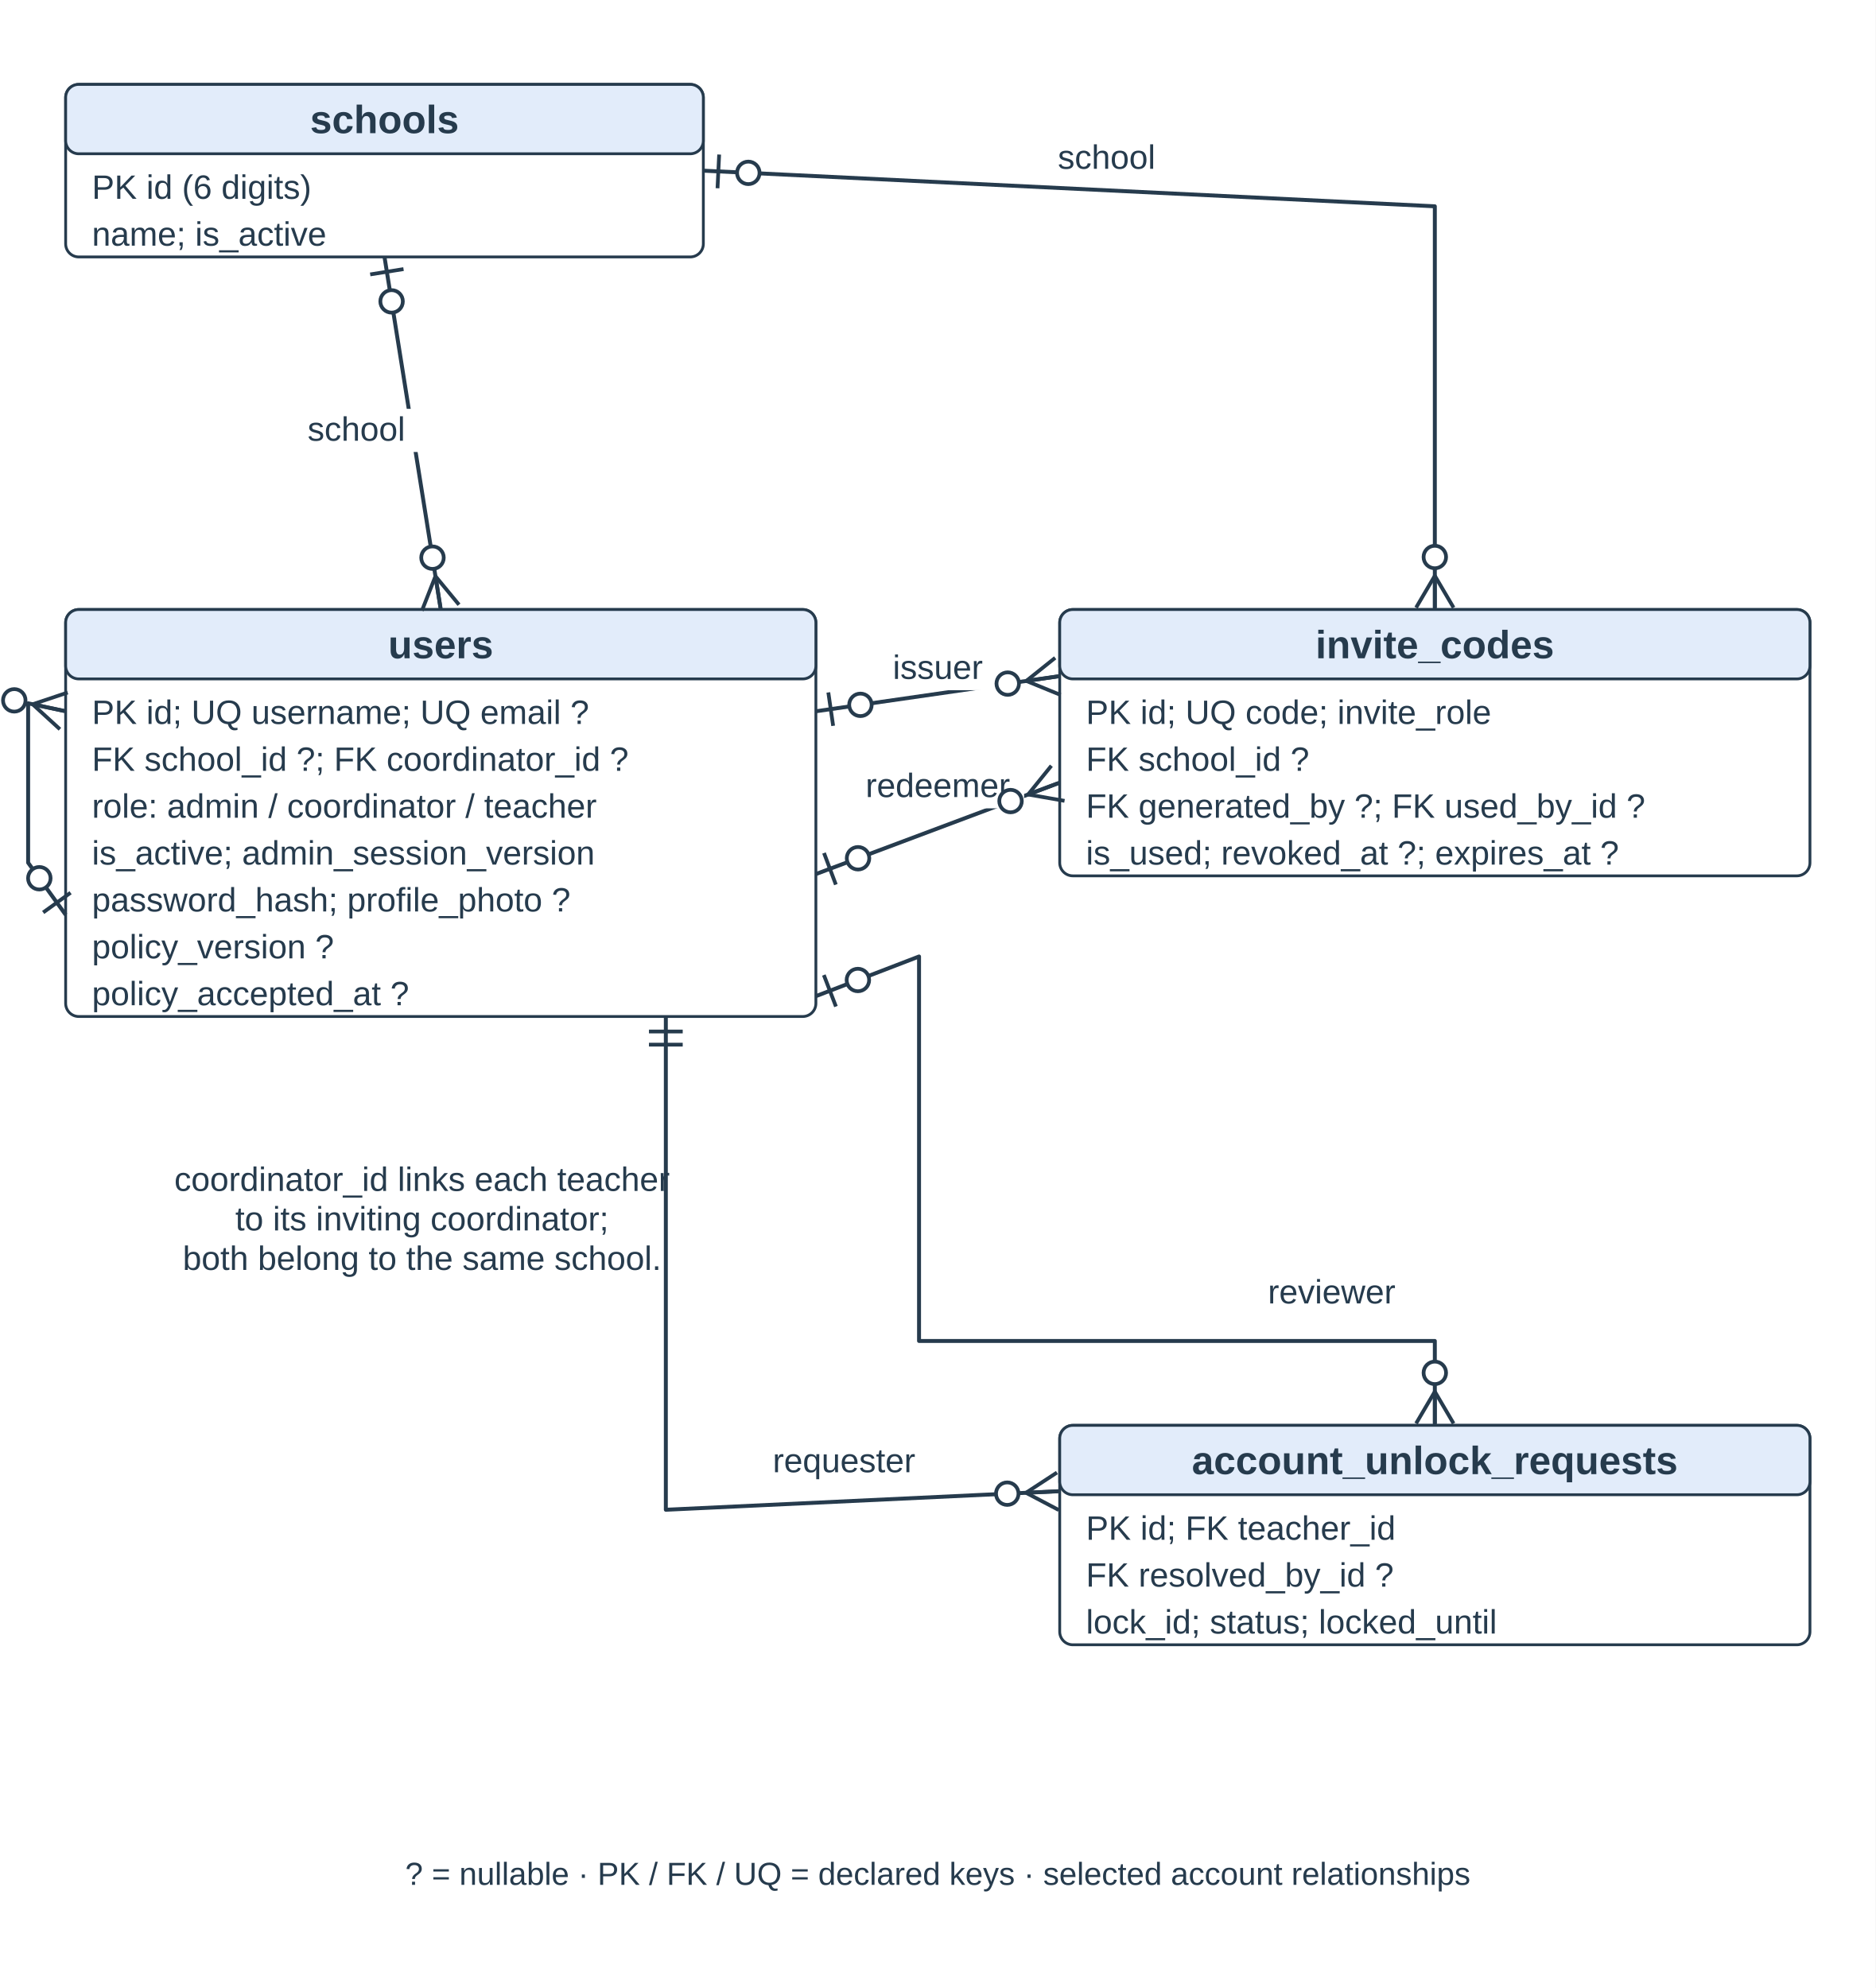
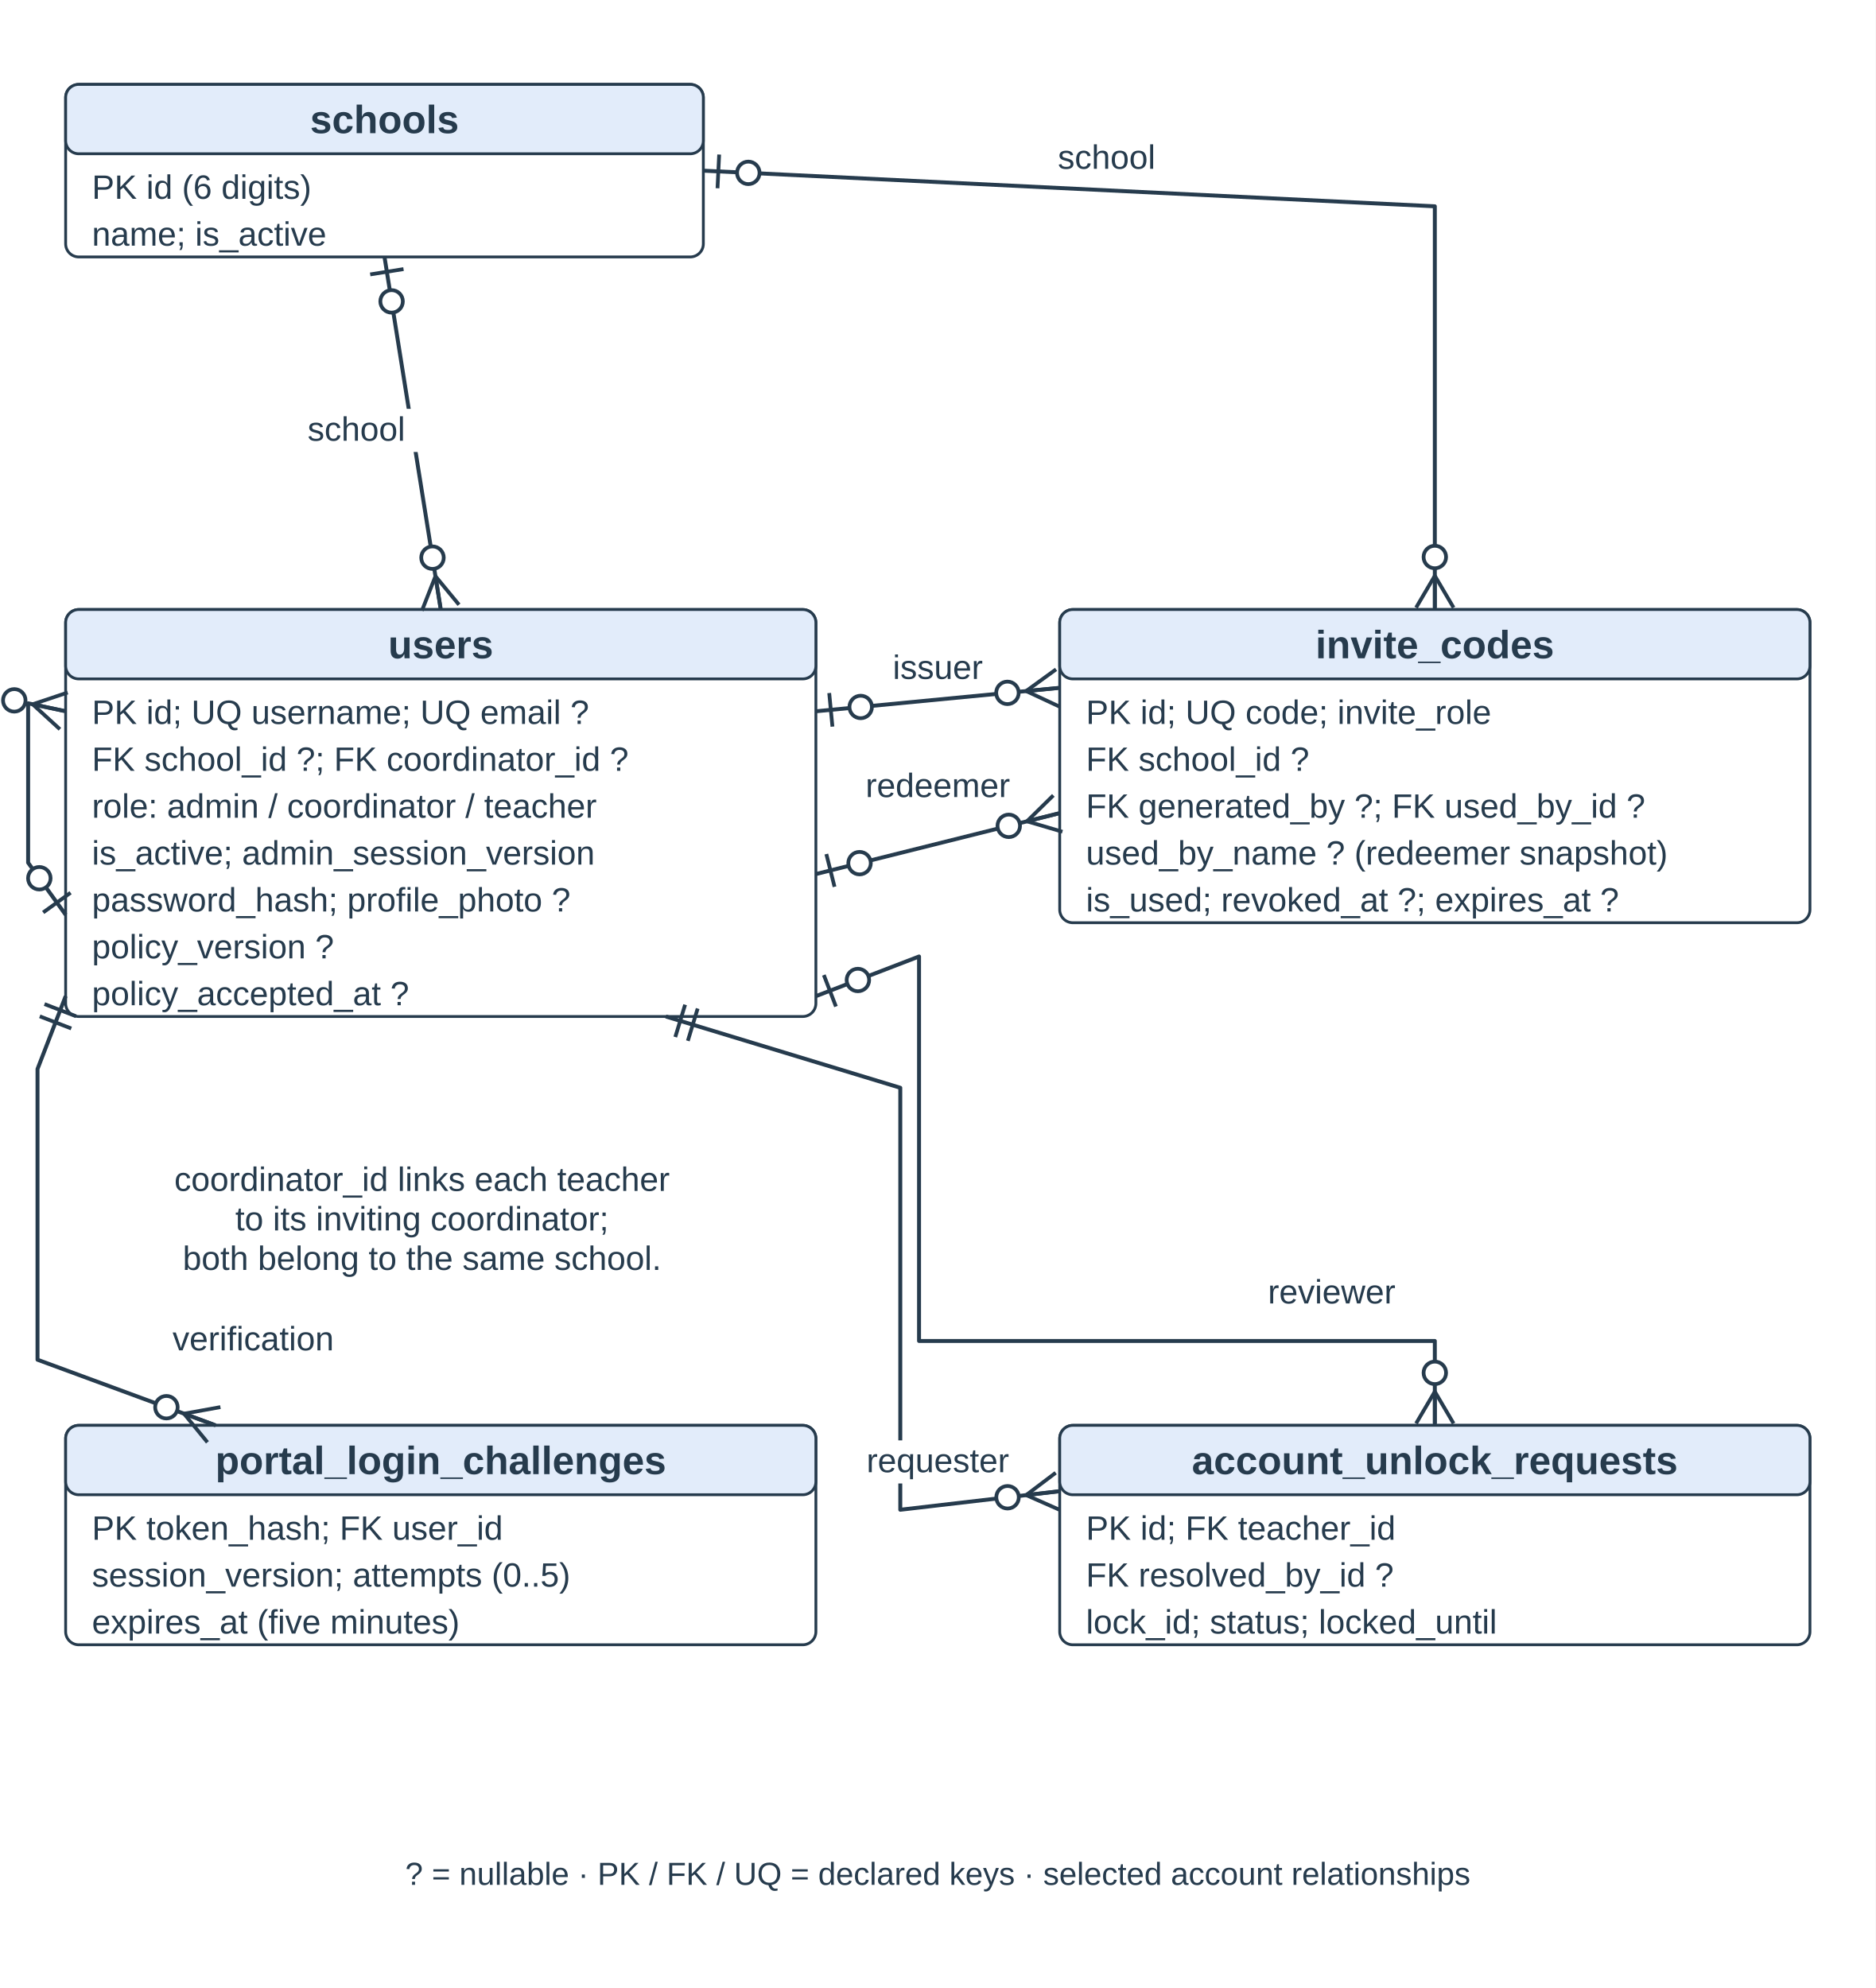
<svg xmlns="http://www.w3.org/2000/svg" width="1000" height="1060" viewBox="0 0 1000 1060">
  <rect width="100%" height="100%" fill="white" />
  <defs>
    <marker id="arrow" viewBox="0 0 12 12" refX="11" refY="6" markerWidth="9" markerHeight="9" orient="auto-start-reverse">
      <path d="M1,1 L11,6 L1,11" fill="none" stroke="#263b4d" stroke-width="1.8" />
    </marker>
  </defs>
  <rect x="35" y="45" width="340" height="92" rx="7" fill="#ffffff" stroke="#263b4d" stroke-width="1.5" />
  <rect x="35" y="45" width="340" height="37" rx="7" fill="#e2ecfa" stroke="#263b4d" stroke-width="1.5" />
  <rect x="35" y="325" width="400" height="217" rx="7" fill="#ffffff" stroke="#263b4d" stroke-width="1.5" />
  <rect x="35" y="325" width="400" height="37" rx="7" fill="#e2ecfa" stroke="#263b4d" stroke-width="1.5" />
-   <rect x="565" y="325" width="400" height="142" rx="7" fill="#ffffff" stroke="#263b4d" stroke-width="1.5" />
+   <rect x="565" y="325" width="400" height="167" rx="7" fill="#ffffff" stroke="#263b4d" stroke-width="1.5" />
  <rect x="565" y="325" width="400" height="37" rx="7" fill="#e2ecfa" stroke="#263b4d" stroke-width="1.5" />
+   <rect x="35" y="760" width="400" height="117" rx="7" fill="#ffffff" stroke="#263b4d" stroke-width="1.5" />
+   <rect x="35" y="760" width="400" height="37" rx="7" fill="#e2ecfa" stroke="#263b4d" stroke-width="1.5" />
  <rect x="565" y="760" width="400" height="117" rx="7" fill="#ffffff" stroke="#263b4d" stroke-width="1.5" />
  <rect x="565" y="760" width="400" height="37" rx="7" fill="#e2ecfa" stroke="#263b4d" stroke-width="1.5" />
  <polyline points="205.0,137 235.0,325" fill="none" stroke="#263b4d" stroke-width="2.1" stroke-linejoin="round" />
  <polyline points="375,91.0 765,110 765.0,325" fill="none" stroke="#263b4d" stroke-width="2.1" stroke-linejoin="round" />
-   <polyline points="435,379.25 565,360.5" fill="none" stroke="#263b4d" stroke-width="2.1" stroke-linejoin="round" />
-   <polyline points="435,466.05 565,417.3" fill="none" stroke="#263b4d" stroke-width="2.1" stroke-linejoin="round" />
+   <polyline points="435,379.25 565,366.75" fill="none" stroke="#263b4d" stroke-width="2.1" stroke-linejoin="round" />
+   <polyline points="435,466.05 565,433.55" fill="none" stroke="#263b4d" stroke-width="2.1" stroke-linejoin="round" />
  <polyline points="35,487.75 15,460 15,375 35,379.25" fill="none" stroke="#263b4d" stroke-width="2.1" stroke-linejoin="round" />
-   <polyline points="355.0,542 355,805 565,795.1" fill="none" stroke="#263b4d" stroke-width="2.1" stroke-linejoin="round" />
+   <polyline points="35,531.15 20,570 20,725 115.0,760" fill="none" stroke="#263b4d" stroke-width="2.1" stroke-linejoin="round" />
+   <polyline points="355.0,542 480,580 480,805 565,795.1" fill="none" stroke="#263b4d" stroke-width="2.1" stroke-linejoin="round" />
  <polyline points="435,531.15 490,510 490,715 765,715 765.0,760" fill="none" stroke="#263b4d" stroke-width="2.1" stroke-linejoin="round" />
  <text x="205.0" y="71.0" text-anchor="middle" font-family="Arial,sans-serif" font-size="21" fill="#263b4d" font-weight="bold">schools</text>
  <text x="49" y="106.0" text-anchor="start" font-family="Arial,sans-serif" font-size="18" fill="#263b4d">PK id (6 digits)</text>
  <text x="49" y="131.0" text-anchor="start" font-family="Arial,sans-serif" font-size="18" fill="#263b4d">name; is_active</text>
  <text x="235.0" y="351.0" text-anchor="middle" font-family="Arial,sans-serif" font-size="21" fill="#263b4d" font-weight="bold">users</text>
  <text x="49" y="386.0" text-anchor="start" font-family="Arial,sans-serif" font-size="18" fill="#263b4d">PK id; UQ username; UQ email ?</text>
  <text x="49" y="411.0" text-anchor="start" font-family="Arial,sans-serif" font-size="18" fill="#263b4d">FK school_id ?; FK coordinator_id ?</text>
  <text x="49" y="436.0" text-anchor="start" font-family="Arial,sans-serif" font-size="18" fill="#263b4d">role: admin / coordinator / teacher</text>
  <text x="49" y="461.0" text-anchor="start" font-family="Arial,sans-serif" font-size="18" fill="#263b4d">is_active; admin_session_version</text>
  <text x="49" y="486.0" text-anchor="start" font-family="Arial,sans-serif" font-size="18" fill="#263b4d">password_hash; profile_photo ?</text>
  <text x="49" y="511.0" text-anchor="start" font-family="Arial,sans-serif" font-size="18" fill="#263b4d">policy_version ?</text>
  <text x="49" y="536.0" text-anchor="start" font-family="Arial,sans-serif" font-size="18" fill="#263b4d">policy_accepted_at ?</text>
  <text x="765.0" y="351.0" text-anchor="middle" font-family="Arial,sans-serif" font-size="21" fill="#263b4d" font-weight="bold">invite_codes</text>
  <text x="579" y="386.0" text-anchor="start" font-family="Arial,sans-serif" font-size="18" fill="#263b4d">PK id; UQ code; invite_role</text>
  <text x="579" y="411.0" text-anchor="start" font-family="Arial,sans-serif" font-size="18" fill="#263b4d">FK school_id ?</text>
  <text x="579" y="436.0" text-anchor="start" font-family="Arial,sans-serif" font-size="18" fill="#263b4d">FK generated_by ?; FK used_by_id ?</text>
-   <text x="579" y="461.0" text-anchor="start" font-family="Arial,sans-serif" font-size="18" fill="#263b4d">is_used; revoked_at ?; expires_at ?</text>
+   <text x="579" y="461.0" text-anchor="start" font-family="Arial,sans-serif" font-size="18" fill="#263b4d">used_by_name ? (redeemer snapshot)</text>
+   <text x="579" y="486.0" text-anchor="start" font-family="Arial,sans-serif" font-size="18" fill="#263b4d">is_used; revoked_at ?; expires_at ?</text>
+   <text x="235.0" y="786.0" text-anchor="middle" font-family="Arial,sans-serif" font-size="21" fill="#263b4d" font-weight="bold">portal_login_challenges</text>
+   <text x="49" y="821.0" text-anchor="start" font-family="Arial,sans-serif" font-size="18" fill="#263b4d">PK token_hash; FK user_id</text>
+   <text x="49" y="846.0" text-anchor="start" font-family="Arial,sans-serif" font-size="18" fill="#263b4d">session_version; attempts (0..5)</text>
+   <text x="49" y="871.0" text-anchor="start" font-family="Arial,sans-serif" font-size="18" fill="#263b4d">expires_at (five minutes)</text>
  <text x="765.0" y="786.0" text-anchor="middle" font-family="Arial,sans-serif" font-size="21" fill="#263b4d" font-weight="bold">account_unlock_requests</text>
  <text x="579" y="821.0" text-anchor="start" font-family="Arial,sans-serif" font-size="18" fill="#263b4d">PK id; FK teacher_id</text>
  <text x="579" y="846.0" text-anchor="start" font-family="Arial,sans-serif" font-size="18" fill="#263b4d">FK resolved_by_id ?</text>
  <text x="579" y="871.0" text-anchor="start" font-family="Arial,sans-serif" font-size="18" fill="#263b4d">lock_id; status; locked_until</text>
  <text x="225" y="635.0" text-anchor="middle" font-family="Arial,sans-serif" font-size="18" fill="#263b4d">coordinator_id links each teacher</text>
  <text x="225" y="656.06" text-anchor="middle" font-family="Arial,sans-serif" font-size="18" fill="#263b4d">to its inviting coordinator;</text>
  <text x="225" y="677.12" text-anchor="middle" font-family="Arial,sans-serif" font-size="18" fill="#263b4d">both belong to the same school.</text>
  <text x="500" y="1005.0" text-anchor="middle" font-family="Arial,sans-serif" font-size="17" fill="#263b4d">? = nullable · PK / FK / UQ = declared keys · selected account relationships</text>
  <rect x="154.0" y="218" width="72" height="23" rx="3" fill="white" />
  <text x="190" y="235" text-anchor="middle" font-family="Arial,sans-serif" font-size="18" fill="#263b4d">school</text>
  <line x1="215.148" y1="143.482" x2="197.373" y2="146.318" stroke="#263b4d" stroke-width="2" />
  <circle cx="208.782" cy="160.7" r="6" fill="white" stroke="#263b4d" stroke-width="2" />
  <line x1="224.967" y1="325.588" x2="232.164" y2="307.225" stroke="#263b4d" stroke-width="2" />
  <line x1="244.717" y1="322.437" x2="232.164" y2="307.225" stroke="#263b4d" stroke-width="2" />
  <line x1="234.842" y1="324.012" x2="232.164" y2="307.225" stroke="#263b4d" stroke-width="2" />
  <circle cx="230.588" cy="297.35" r="6" fill="white" stroke="#263b4d" stroke-width="2" />
  <rect x="554.0" y="73" width="72" height="23" rx="3" fill="white" />
  <text x="590" y="90" text-anchor="middle" font-family="Arial,sans-serif" font-size="18" fill="#263b4d">school</text>
  <line x1="383.428" y1="82.4" x2="382.553" y2="100.379" stroke="#263b4d" stroke-width="2" />
  <circle cx="398.972" cy="92.168" r="6" fill="white" stroke="#263b4d" stroke-width="2" />
  <line x1="755.0" y1="324.0" x2="765.0" y2="307.0" stroke="#263b4d" stroke-width="2" />
  <line x1="775.0" y1="324.0" x2="765.0" y2="307.0" stroke="#263b4d" stroke-width="2" />
  <line x1="765.0" y1="324.0" x2="765.0" y2="307.0" stroke="#263b4d" stroke-width="2" />
  <circle cx="765.0" cy="297.0" r="6" fill="white" stroke="#263b4d" stroke-width="2" />
  <rect x="464.0" y="345" width="72" height="23" rx="3" fill="white" />
  <text x="500" y="362" text-anchor="middle" font-family="Arial,sans-serif" font-size="18" fill="#263b4d">issuer</text>
-   <line x1="441.633" y1="369.2" x2="444.203" y2="387.016" stroke="#263b4d" stroke-width="2" />
-   <circle cx="458.754" cy="375.824" r="6" fill="white" stroke="#263b4d" stroke-width="2" />
-   <line x1="565.438" y1="370.54" x2="547.184" y2="363.07" stroke="#263b4d" stroke-width="2" />
-   <line x1="562.583" y1="350.745" x2="547.184" y2="363.07" stroke="#263b4d" stroke-width="2" />
-   <line x1="564.01" y1="360.643" x2="547.184" y2="363.07" stroke="#263b4d" stroke-width="2" />
-   <circle cx="537.287" cy="364.497" r="6" fill="white" stroke="#263b4d" stroke-width="2" />
+   <line x1="442.102" y1="369.526" x2="443.825" y2="387.443" stroke="#263b4d" stroke-width="2" />
+   <circle cx="458.89" cy="376.953" r="6" fill="white" stroke="#263b4d" stroke-width="2" />
+   <line x1="564.962" y1="376.8" x2="547.083" y2="368.473" stroke="#263b4d" stroke-width="2" />
+   <line x1="563.047" y1="356.892" x2="547.083" y2="368.473" stroke="#263b4d" stroke-width="2" />
+   <line x1="564.005" y1="366.846" x2="547.083" y2="368.473" stroke="#263b4d" stroke-width="2" />
+   <circle cx="537.129" cy="369.43" r="6" fill="white" stroke="#263b4d" stroke-width="2" />
  <rect x="454.0" y="408" width="92" height="23" rx="3" fill="white" />
  <text x="500" y="425" text-anchor="middle" font-family="Arial,sans-serif" font-size="18" fill="#263b4d">redeemer</text>
-   <line x1="439.331" y1="454.814" x2="445.651" y2="471.668" stroke="#263b4d" stroke-width="2" />
-   <circle cx="457.472" cy="457.623" r="6" fill="white" stroke="#263b4d" stroke-width="2" />
-   <line x1="567.575" y1="427.014" x2="548.146" y2="423.62" stroke="#263b4d" stroke-width="2" />
-   <line x1="560.552" y1="408.288" x2="548.146" y2="423.62" stroke="#263b4d" stroke-width="2" />
-   <line x1="564.064" y1="417.651" x2="548.146" y2="423.62" stroke="#263b4d" stroke-width="2" />
-   <circle cx="538.783" cy="427.131" r="6" fill="white" stroke="#263b4d" stroke-width="2" />
+   <line x1="440.578" y1="455.378" x2="444.944" y2="472.841" stroke="#263b4d" stroke-width="2" />
+   <circle cx="458.283" cy="460.229" r="6" fill="white" stroke="#263b4d" stroke-width="2" />
+   <line x1="566.455" y1="443.494" x2="547.537" y2="437.916" stroke="#263b4d" stroke-width="2" />
+   <line x1="561.605" y1="424.091" x2="547.537" y2="437.916" stroke="#263b4d" stroke-width="2" />
+   <line x1="564.03" y1="433.793" x2="547.537" y2="437.916" stroke="#263b4d" stroke-width="2" />
+   <circle cx="537.836" cy="440.341" r="6" fill="white" stroke="#263b4d" stroke-width="2" />
  <line x1="23.021" y1="486.522" x2="37.624" y2="475.998" stroke="#263b4d" stroke-width="2" />
  <circle cx="20.967" cy="468.28" r="6" fill="white" stroke="#263b4d" stroke-width="2" />
  <line x1="31.943" y1="388.824" x2="17.393" y2="375.509" stroke="#263b4d" stroke-width="2" />
  <line x1="36.1" y1="369.261" x2="17.393" y2="375.509" stroke="#263b4d" stroke-width="2" />
  <line x1="34.022" y1="379.042" x2="17.393" y2="375.509" stroke="#263b4d" stroke-width="2" />
  <circle cx="7.612" cy="373.43" r="6" fill="white" stroke="#263b4d" stroke-width="2" />
-   <rect x="399.0" y="768" width="102" height="23" rx="3" fill="white" />
-   <text x="450" y="785" text-anchor="middle" font-family="Arial,sans-serif" font-size="18" fill="#263b4d">requester</text>
-   <line x1="364.0" y1="550.0" x2="346.0" y2="550.0" stroke="#263b4d" stroke-width="2" />
-   <line x1="364.0" y1="557.0" x2="346.0" y2="557.0" stroke="#263b4d" stroke-width="2" />
-   <line x1="564.472" y1="805.136" x2="547.02" y2="795.948" stroke="#263b4d" stroke-width="2" />
-   <line x1="563.53" y1="785.158" x2="547.02" y2="795.948" stroke="#263b4d" stroke-width="2" />
-   <line x1="564.001" y1="795.147" x2="547.02" y2="795.948" stroke="#263b4d" stroke-width="2" />
-   <circle cx="537.031" cy="796.419" r="6" fill="white" stroke="#263b4d" stroke-width="2" />
+   <rect x="69.0" y="703" width="132" height="23" rx="3" fill="white" />
+   <text x="135" y="720" text-anchor="middle" font-family="Arial,sans-serif" font-size="18" fill="#263b4d">verification</text>
+   <line x1="40.514" y1="541.855" x2="23.723" y2="535.371" stroke="#263b4d" stroke-width="2" />
+   <line x1="37.993" y1="548.385" x2="21.201" y2="541.902" stroke="#263b4d" stroke-width="2" />
+   <line x1="110.605" y1="769.038" x2="98.11" y2="753.777" stroke="#263b4d" stroke-width="2" />
+   <line x1="117.519" y1="750.271" x2="98.11" y2="753.777" stroke="#263b4d" stroke-width="2" />
+   <line x1="114.062" y1="759.654" x2="98.11" y2="753.777" stroke="#263b4d" stroke-width="2" />
+   <circle cx="88.726" cy="750.32" r="6" fill="white" stroke="#263b4d" stroke-width="2" />
+   <rect x="449.0" y="768" width="102" height="23" rx="3" fill="white" />
+   <text x="500" y="785" text-anchor="middle" font-family="Arial,sans-serif" font-size="18" fill="#263b4d">requester</text>
+   <line x1="365.272" y1="535.716" x2="360.036" y2="552.938" stroke="#263b4d" stroke-width="2" />
+   <line x1="371.969" y1="537.752" x2="366.734" y2="554.974" stroke="#263b4d" stroke-width="2" />
+   <line x1="565.164" y1="805.149" x2="547.121" y2="797.182" stroke="#263b4d" stroke-width="2" />
+   <line x1="562.85" y1="785.283" x2="547.121" y2="797.182" stroke="#263b4d" stroke-width="2" />
+   <line x1="564.007" y1="795.216" x2="547.121" y2="797.182" stroke="#263b4d" stroke-width="2" />
+   <circle cx="537.188" cy="798.339" r="6" fill="white" stroke="#263b4d" stroke-width="2" />
  <rect x="664.0" y="678" width="92" height="23" rx="3" fill="white" />
  <text x="710" y="695" text-anchor="middle" font-family="Arial,sans-serif" font-size="18" fill="#263b4d">reviewer</text>
  <line x1="439.237" y1="519.878" x2="445.697" y2="536.679" stroke="#263b4d" stroke-width="2" />
  <circle cx="457.401" cy="522.536" r="6" fill="white" stroke="#263b4d" stroke-width="2" />
  <line x1="755.0" y1="759.0" x2="765.0" y2="742.0" stroke="#263b4d" stroke-width="2" />
  <line x1="775.0" y1="759.0" x2="765.0" y2="742.0" stroke="#263b4d" stroke-width="2" />
  <line x1="765.0" y1="759.0" x2="765.0" y2="742.0" stroke="#263b4d" stroke-width="2" />
  <circle cx="765.0" cy="732.0" r="6" fill="white" stroke="#263b4d" stroke-width="2" />
</svg>
